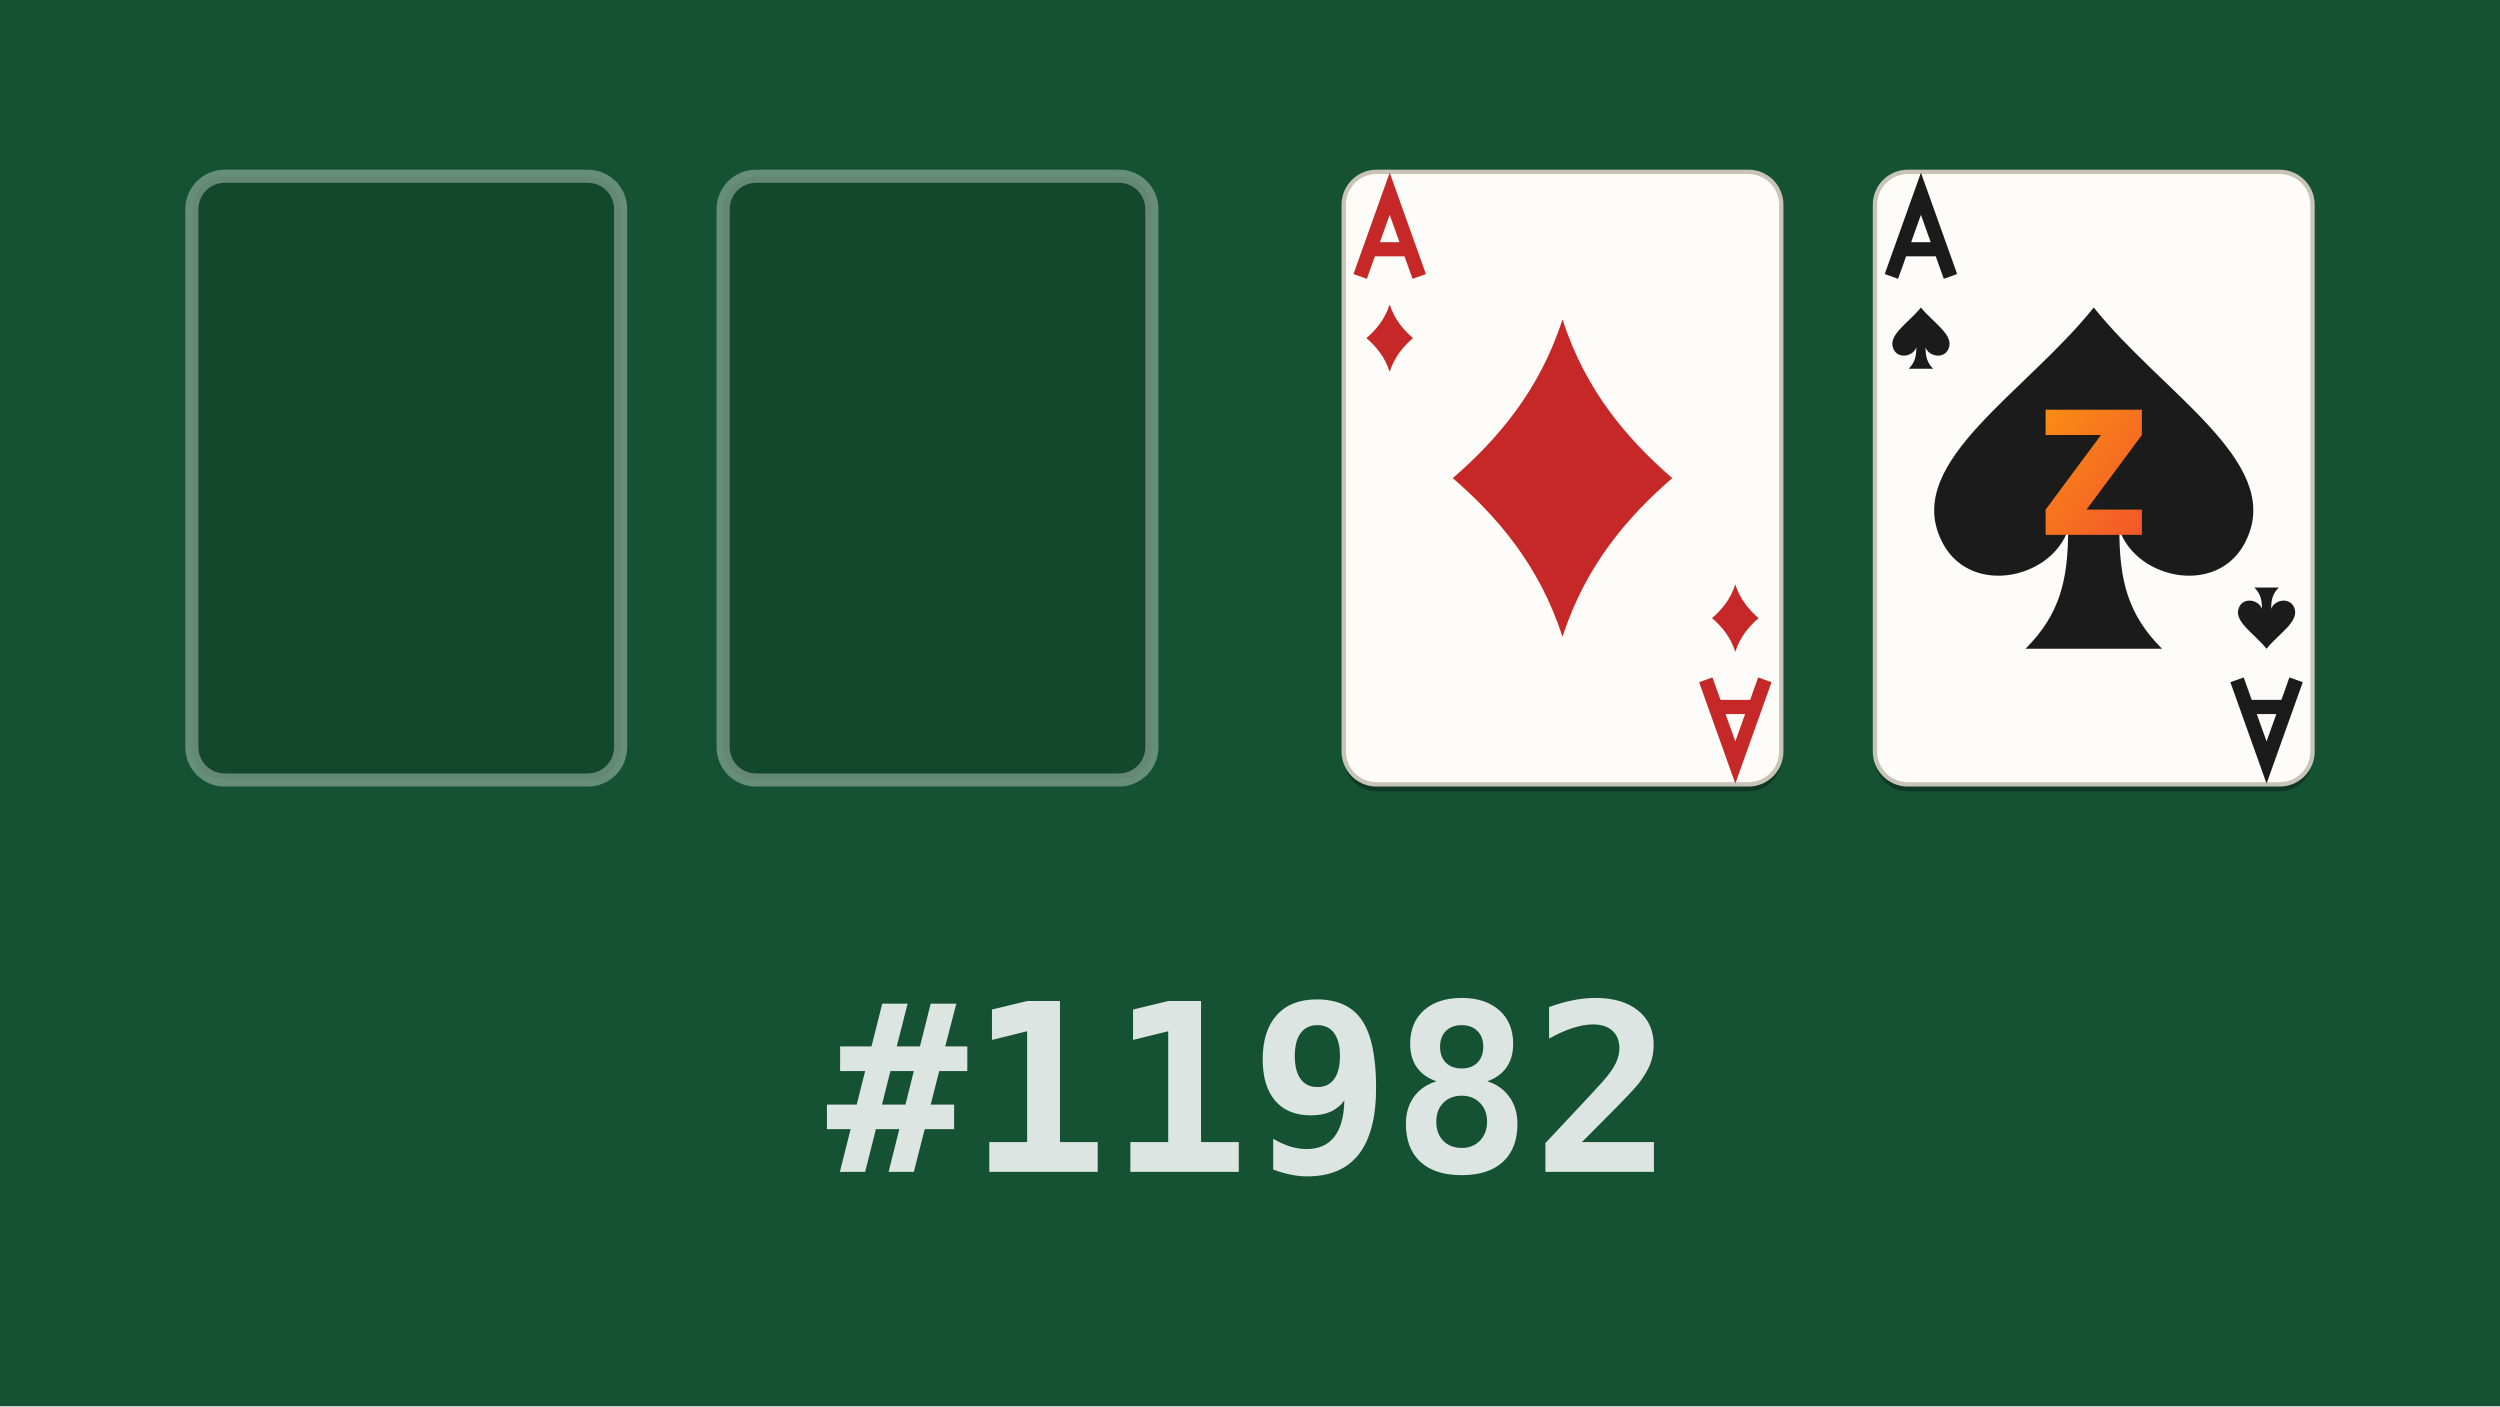
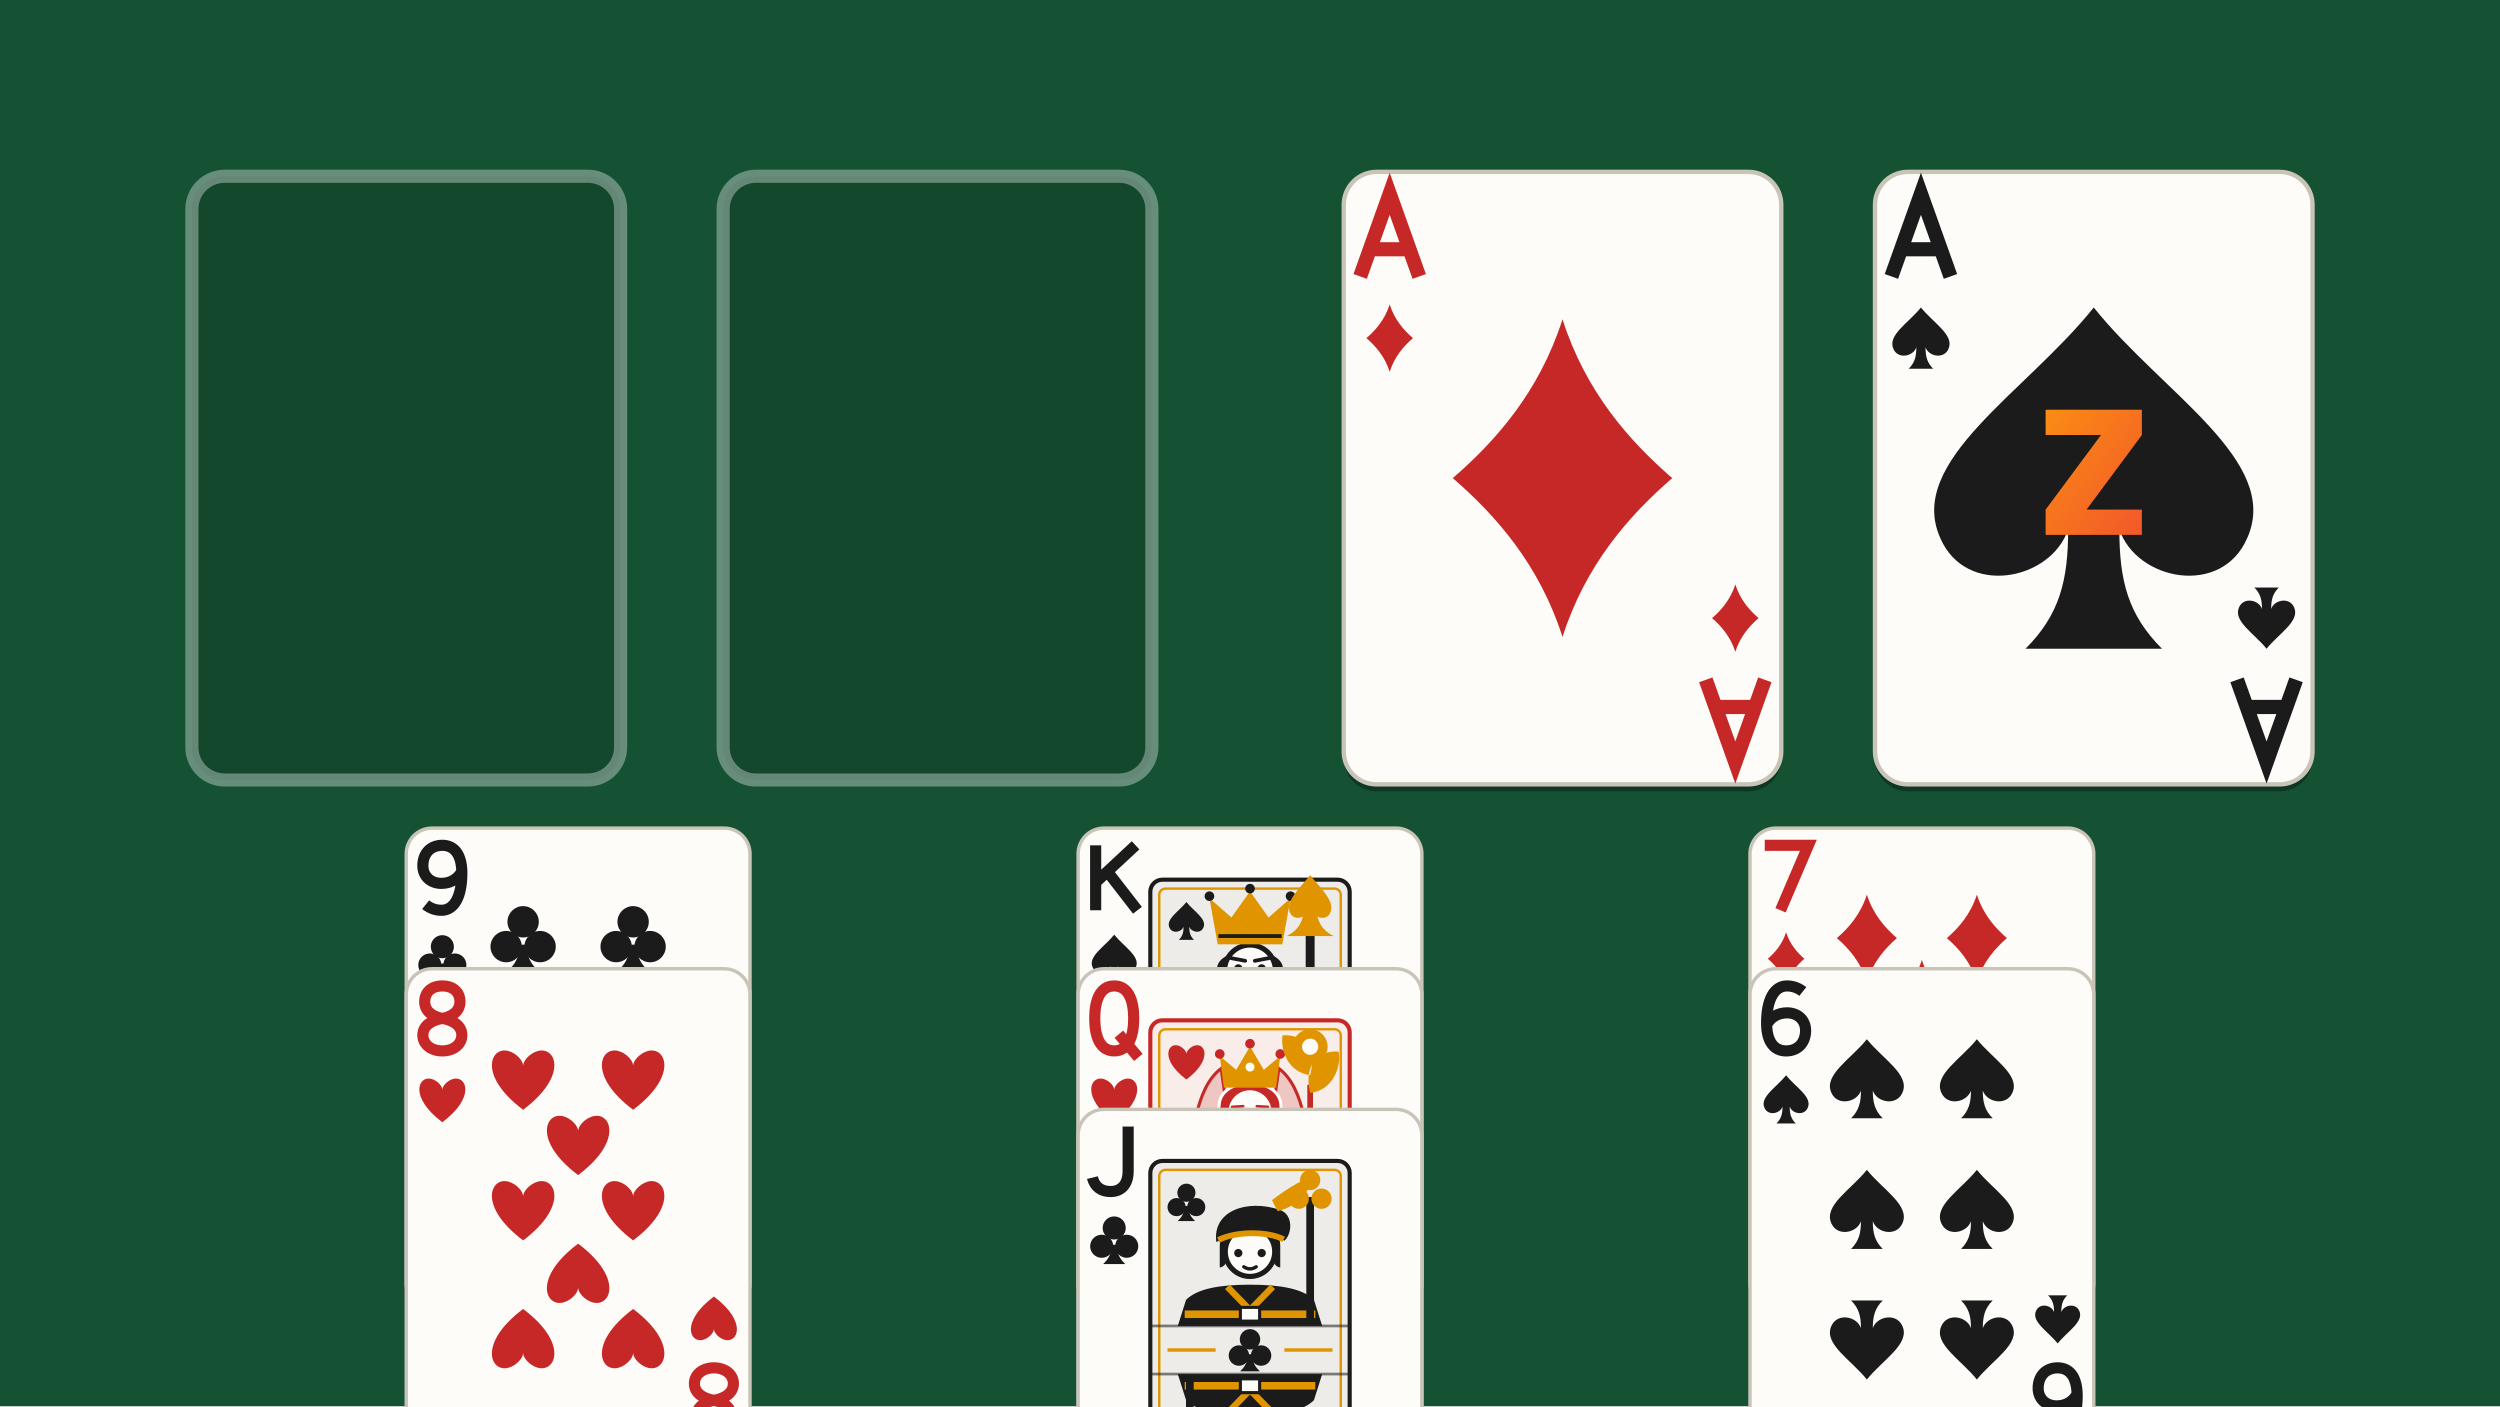
<svg xmlns="http://www.w3.org/2000/svg" width="320" height="180" viewBox="0 0 320 180">
  <defs>
    <symbol id="zc-s-1" overflow="visible">
      <path d="M0-11C1.6-6 4.6-2.6 7.6 0 4.6 2.6 1.6 6 0 11-1.6 6-4.6 2.6-7.6 0-4.6-2.6-1.6-6 0-11z" />
    </symbol>
    <symbol id="zc-s-3" overflow="visible">
      <path d="M0-10C-4-5-11-1-9 3.5-7.5 7-2.5 6-1.5 3-1.5 6-2 8-4 10h8C2 8 1.5 6 1.5 3 2.5 6 7.5 7 9 3.5 11-1 4-5 0-10z" />
    </symbol>
    <linearGradient id="zc-g-mark" x1="0" y1="0" x2="1" y2="1">
      <stop offset="0" stop-color="#fb8c14" />
      <stop offset="1" stop-color="#f2582a" />
    </linearGradient>
+     <symbol id="zc-s-0" overflow="visible">
+       <circle cy="-5" r="4.8" />
+       <circle cx="-5.2" cy="2.6" r="4.8" />
+       <circle cx="5.2" cy="2.6" r="4.8" />
+       <path d="M-1.3 2C-1 6-2.6 8-4.6 10h9.2C2.6 8 1 6 1.3 2z" />
+     </symbol>
+     <symbol id="zc-s-2" overflow="visible">
+       <path d="M0 9.5C-14-1-10-10-4.5-8.5-2-7.8 0-5.5 0-4 0-5.5 2-7.8 4.5-8.5 10-10 14-1 0 9.5z" />
+     </symbol>
  </defs>
  <rect width="320" height="180" fill="#155233" />
  <g transform="translate(24 22) scale(0.56)">
    <rect x="1" y="1" width="98" height="138" rx="7.5" fill="rgba(0,0,0,0.12)" stroke="rgba(255,255,255,0.35)" stroke-width="3" />
  </g>
  <g transform="translate(92 22) scale(0.56)">
    <rect x="1" y="1" width="98" height="138" rx="7.5" fill="rgba(0,0,0,0.12)" stroke="rgba(255,255,255,0.35)" stroke-width="3" />
  </g>
  <g transform="translate(172 22) scale(0.56)" style="color:#c62828">
    <rect y="1.6" width="100" height="140" rx="7.5" fill="rgba(0,0,0,0.32)" />
    <rect width="100" height="140" rx="7.5" fill="#fdfcf8" stroke="#c9c4b8" />
    <svg width="100" height="140" viewBox="0 0 100 140" fill="currentColor" aria-hidden="true">
      <g class="zc-idx-std">
        <path transform="translate(3.75 5) scale(1.35)" d="M0 14 5 0 10 14M2.2 9.4H7.8" fill="none" stroke="currentColor" stroke-width="2.4" stroke-linejoin="miter" stroke-miterlimit="6" />
        <g transform="translate(10.5 38) scale(0.7)">
          <use href="#zc-s-1" />
        </g>
      </g>
      <g class="zc-idx-std" transform="rotate(180 50 70)">
        <path transform="translate(3.75 5) scale(1.35)" d="M0 14 5 0 10 14M2.2 9.4H7.8" fill="none" stroke="currentColor" stroke-width="2.4" stroke-linejoin="miter" stroke-miterlimit="6" />
        <g transform="translate(10.5 38) scale(0.7)">
          <use href="#zc-s-1" />
        </g>
      </g>
      <g class="zc-idx-row" display="none">
        <path transform="translate(4 5) scale(2.1)" d="M0 14 5 0 10 14M2.2 9.4H7.8" fill="none" stroke="currentColor" stroke-width="2.4" stroke-linejoin="miter" stroke-miterlimit="6" />
        <g transform="translate(60 21) scale(1.25)">
          <use href="#zc-s-1" />
        </g>
      </g>
      <g class="zc-big">
        <g transform="translate(50 70) scale(3.3)">
          <use href="#zc-s-1" />
        </g>
      </g>
      <g class="zc-small" display="none">
        <g transform="translate(50 92) scale(3.1)">
          <use href="#zc-s-1" />
        </g>
      </g>
    </svg>
  </g>
  <g transform="translate(240 22) scale(0.56)" style="color:#1b1b1b">
    <rect y="1.6" width="100" height="140" rx="7.5" fill="rgba(0,0,0,0.32)" />
    <rect width="100" height="140" rx="7.5" fill="#fdfcf8" stroke="#c9c4b8" />
    <svg width="100" height="140" viewBox="0 0 100 140" fill="currentColor" aria-hidden="true">
      <g class="zc-idx-std">
        <path transform="translate(3.75 5) scale(1.35)" d="M0 14 5 0 10 14M2.2 9.4H7.8" fill="none" stroke="currentColor" stroke-width="2.4" stroke-linejoin="miter" stroke-miterlimit="6" />
        <g transform="translate(10.5 38) scale(0.7)">
          <use href="#zc-s-3" />
        </g>
      </g>
      <g class="zc-idx-std" transform="rotate(180 50 70)">
        <path transform="translate(3.75 5) scale(1.35)" d="M0 14 5 0 10 14M2.2 9.4H7.8" fill="none" stroke="currentColor" stroke-width="2.4" stroke-linejoin="miter" stroke-miterlimit="6" />
        <g transform="translate(10.5 38) scale(0.7)">
          <use href="#zc-s-3" />
        </g>
      </g>
      <g class="zc-idx-row" display="none">
        <path transform="translate(4 5) scale(2.1)" d="M0 14 5 0 10 14M2.2 9.4H7.8" fill="none" stroke="currentColor" stroke-width="2.4" stroke-linejoin="miter" stroke-miterlimit="6" />
        <g transform="translate(60 21) scale(1.25)">
          <use href="#zc-s-3" />
        </g>
      </g>
      <g class="zc-big">
        <g transform="translate(50 70) scale(3.9)">
          <use href="#zc-s-3" />
        </g>
        <path transform="translate(39 54.374) scale(0.55)" d="M0 0H40V10.5L17 41.5H40V52H0V41.5L23 10.5H0z" fill="url(#zc-g-mark)" />
      </g>
      <g class="zc-small" display="none">
        <g transform="translate(50 92) scale(3.1)">
          <use href="#zc-s-3" />
        </g>
        <path transform="translate(41.2 79.56) scale(0.44)" d="M0 0H40V10.5L17 41.5H40V52H0V41.5L23 10.5H0z" fill="url(#zc-g-mark)" />
      </g>
    </svg>
  </g>
-   <text x="160" y="150" font-size="30" font-weight="700" text-anchor="middle" fill="rgba(255,255,255,0.85)" font-family="ui-monospace,Menlo,monospace">#11982</text>
+   <g transform="translate(52 106) scale(0.44)" style="color:#1b1b1b">
+     <rect y="1.6" width="100" height="140" rx="7.5" fill="rgba(0,0,0,0.32)" />
+     <rect width="100" height="140" rx="7.5" fill="#fdfcf8" stroke="#c9c4b8" />
+     <svg width="100" height="140" viewBox="0 0 100 140" fill="currentColor" aria-hidden="true">
+       <g class="zc-idx-std">
+         <path transform="translate(3.75 5) rotate(180 6.75 9.45) scale(1.35)" d="M8.6 1.2C7.6.4 6.4 0 5.2 0 2.4 0 .8 3 .8 8 .8 12 2.4 14 5 14 7.6 14 9.2 12.2 9.2 9.6 9.2 7.4 7.6 5.8 5.2 5.8 3.2 5.8 1.6 6.8.8 8.4" fill="none" stroke="currentColor" stroke-width="2.4" stroke-linejoin="miter" stroke-miterlimit="6" />
+         <g transform="translate(10.5 38) scale(0.7)">
+           <use href="#zc-s-0" />
+         </g>
+       </g>
+       <g class="zc-idx-std" transform="rotate(180 50 70)">
+         <path transform="translate(3.75 5) rotate(180 6.75 9.45) scale(1.35)" d="M8.6 1.2C7.6.4 6.4 0 5.2 0 2.4 0 .8 3 .8 8 .8 12 2.4 14 5 14 7.6 14 9.2 12.2 9.2 9.6 9.2 7.4 7.6 5.8 5.2 5.8 3.2 5.8 1.6 6.8.8 8.4" fill="none" stroke="currentColor" stroke-width="2.4" stroke-linejoin="miter" stroke-miterlimit="6" />
+         <g transform="translate(10.5 38) scale(0.7)">
+           <use href="#zc-s-0" />
+         </g>
+       </g>
+       <g class="zc-idx-row" display="none">
+         <path transform="translate(4 5) rotate(180 10.5 14.7) scale(2.1)" d="M8.6 1.2C7.6.4 6.4 0 5.2 0 2.4 0 .8 3 .8 8 .8 12 2.4 14 5 14 7.6 14 9.2 12.2 9.2 9.6 9.2 7.4 7.6 5.8 5.2 5.8 3.2 5.8 1.6 6.8.8 8.4" fill="none" stroke="currentColor" stroke-width="2.4" stroke-linejoin="miter" stroke-miterlimit="6" />
+         <g transform="translate(60 21) scale(1.25)">
+           <use href="#zc-s-0" />
+         </g>
+       </g>
+       <g class="zc-big">
+         <g transform="translate(34 32) scale(0.95)">
+           <use href="#zc-s-0" />
+         </g>
+         <g transform="translate(66 32) scale(0.95)">
+           <use href="#zc-s-0" />
+         </g>
+         <g transform="translate(34 57) scale(0.95)">
+           <use href="#zc-s-0" />
+         </g>
+         <g transform="translate(66 57) scale(0.95)">
+           <use href="#zc-s-0" />
+         </g>
+         <g transform="translate(34 83) rotate(180) scale(0.95)">
+           <use href="#zc-s-0" />
+         </g>
+         <g transform="translate(66 83) rotate(180) scale(0.95)">
+           <use href="#zc-s-0" />
+         </g>
+         <g transform="translate(34 108) rotate(180) scale(0.95)">
+           <use href="#zc-s-0" />
+         </g>
+         <g transform="translate(66 108) rotate(180) scale(0.95)">
+           <use href="#zc-s-0" />
+         </g>
+         <g transform="translate(50 70) scale(0.95)">
+           <use href="#zc-s-0" />
+         </g>
+       </g>
+       <g class="zc-small" display="none">
+         <g transform="translate(50 92) scale(3.1)">
+           <use href="#zc-s-0" />
+         </g>
+       </g>
+     </svg>
+   </g>
+   <g transform="translate(52 124) scale(0.44)" style="color:#c62828">
+     <rect y="1.6" width="100" height="140" rx="7.5" fill="rgba(0,0,0,0.32)" />
+     <rect width="100" height="140" rx="7.5" fill="#fdfcf8" stroke="#c9c4b8" />
+     <svg width="100" height="140" viewBox="0 0 100 140" fill="currentColor" aria-hidden="true">
+       <g class="zc-idx-std">
+         <path transform="translate(3.75 5) scale(1.35)" d="M5 0C2.6 0 1.2 1.4 1.2 3.4 1.2 5.4 2.8 6.6 5 7 7.4 7.4 9.2 8.6 9.2 10.6 9.2 12.6 7.4 14 5 14 2.6 14 .8 12.6.8 10.6.8 8.6 2.6 7.4 5 7 7.2 6.6 8.8 5.4 8.8 3.4 8.8 1.4 7.4 0 5 0z" fill="none" stroke="currentColor" stroke-width="2.4" stroke-linejoin="miter" stroke-miterlimit="6" />
+         <g transform="translate(10.5 38) scale(0.7)">
+           <use href="#zc-s-2" />
+         </g>
+       </g>
+       <g class="zc-idx-std" transform="rotate(180 50 70)">
+         <path transform="translate(3.75 5) scale(1.35)" d="M5 0C2.6 0 1.2 1.4 1.2 3.4 1.2 5.4 2.8 6.6 5 7 7.4 7.4 9.2 8.6 9.2 10.6 9.2 12.6 7.4 14 5 14 2.6 14 .8 12.6.8 10.6.8 8.6 2.6 7.4 5 7 7.2 6.6 8.8 5.4 8.8 3.4 8.8 1.4 7.4 0 5 0z" fill="none" stroke="currentColor" stroke-width="2.4" stroke-linejoin="miter" stroke-miterlimit="6" />
+         <g transform="translate(10.5 38) scale(0.7)">
+           <use href="#zc-s-2" />
+         </g>
+       </g>
+       <g class="zc-idx-row" display="none">
+         <path transform="translate(4 5) scale(2.1)" d="M5 0C2.6 0 1.2 1.4 1.2 3.4 1.2 5.4 2.8 6.6 5 7 7.4 7.4 9.2 8.6 9.2 10.6 9.2 12.6 7.4 14 5 14 2.6 14 .8 12.6.8 10.6.8 8.6 2.6 7.4 5 7 7.2 6.6 8.8 5.4 8.8 3.4 8.8 1.4 7.4 0 5 0z" fill="none" stroke="currentColor" stroke-width="2.4" stroke-linejoin="miter" stroke-miterlimit="6" />
+         <g transform="translate(60 21) scale(1.25)">
+           <use href="#zc-s-2" />
+         </g>
+       </g>
+       <g class="zc-big">
+         <g transform="translate(34 32) scale(0.95)">
+           <use href="#zc-s-2" />
+         </g>
+         <g transform="translate(66 32) scale(0.95)">
+           <use href="#zc-s-2" />
+         </g>
+         <g transform="translate(34 70) scale(0.95)">
+           <use href="#zc-s-2" />
+         </g>
+         <g transform="translate(66 70) scale(0.95)">
+           <use href="#zc-s-2" />
+         </g>
+         <g transform="translate(34 108) rotate(180) scale(0.95)">
+           <use href="#zc-s-2" />
+         </g>
+         <g transform="translate(66 108) rotate(180) scale(0.95)">
+           <use href="#zc-s-2" />
+         </g>
+         <g transform="translate(50 51) scale(0.95)">
+           <use href="#zc-s-2" />
+         </g>
+         <g transform="translate(50 89) rotate(180) scale(0.95)">
+           <use href="#zc-s-2" />
+         </g>
+       </g>
+       <g class="zc-small" display="none">
+         <g transform="translate(50 92) scale(3.1)">
+           <use href="#zc-s-2" />
+         </g>
+       </g>
+     </svg>
+   </g>
+   <g transform="translate(138 106) scale(0.44)" style="color:#1b1b1b">
+     <rect y="1.6" width="100" height="140" rx="7.5" fill="rgba(0,0,0,0.32)" />
+     <rect width="100" height="140" rx="7.5" fill="#fdfcf8" stroke="#c9c4b8" />
+     <svg width="100" height="140" viewBox="0 0 100 140" fill="currentColor" aria-hidden="true">
+       <g class="zc-idx-std">
+         <path transform="translate(3.75 5) scale(1.35)" d="M1 0V14M9.6 0 1 8M3.8 6 10 14" fill="none" stroke="currentColor" stroke-width="2.4" stroke-linejoin="miter" stroke-miterlimit="6" />
+         <g transform="translate(10.5 38) scale(0.7)">
+           <use href="#zc-s-3" />
+         </g>
+       </g>
+       <g class="zc-idx-std" transform="rotate(180 50 70)">
+         <path transform="translate(3.75 5) scale(1.35)" d="M1 0V14M9.6 0 1 8M3.8 6 10 14" fill="none" stroke="currentColor" stroke-width="2.4" stroke-linejoin="miter" stroke-miterlimit="6" />
+         <g transform="translate(10.5 38) scale(0.7)">
+           <use href="#zc-s-3" />
+         </g>
+       </g>
+       <g class="zc-idx-row" display="none">
+         <path transform="translate(4 5) scale(2.1)" d="M1 0V14M9.6 0 1 8M3.8 6 10 14" fill="none" stroke="currentColor" stroke-width="2.4" stroke-linejoin="miter" stroke-miterlimit="6" />
+         <g transform="translate(60 21) scale(1.25)">
+           <use href="#zc-s-3" />
+         </g>
+       </g>
+       <g class="zc-big">
+         <rect x="21" y="15" width="58" height="110" rx="3.5" fill="currentColor" fill-opacity="0.07" stroke="currentColor" stroke-width="1.2" />
+         <rect class="zc-fine" x="23.6" y="17.6" width="52.8" height="104.8" rx="1.8" fill="none" stroke="#e09400" stroke-width="0.7" />
+         <path d="M21 63H79" stroke="currentColor" stroke-width="0.8" opacity="0.55" />
+         <path d="M21 77H79" stroke="currentColor" stroke-width="0.8" opacity="0.55" />
+         <path d="M26 70H40M60 70H74" stroke="#e09400" stroke-width="1" />
+         <g transform="translate(50 70) scale(0.62)">
+           <use href="#zc-s-3" />
+         </g>
+         <g>
+           <path d="M24.6 63 27.6 55C32 51.2 41 50 50 50S68 51.2 72.4 55L75.4 63z" />
+           <path d="M28 59C36 53 45 54.6 50 58.6 55 54.6 64 53 72 59L73.4 63H26.6z" fill="#fdfcf8" stroke="currentColor" stroke-width="1.1" />
+           <g fill="currentColor">
+             <circle cx="33" cy="59.4" r="1.1" />
+             <circle cx="39" cy="57.2" r="1.1" />
+             <circle cx="61" cy="57.2" r="1.1" />
+             <circle cx="67" cy="59.4" r="1.1" />
+           </g>
+           <path d="M40.4 41C40.4 34 59.6 34 59.6 41V48H40.4z" />
+           <circle cx="50" cy="41.4" r="7.4" fill="#fdfcf8" stroke="currentColor" stroke-width="1.5" />
+           <path d="M42 43C41 52.8 45 58 50 58.8S59 52.8 58 43C56.6 46.4 53.6 48 50 48S43.4 46.4 42 43z" stroke="#fdfcf8" stroke-width="0.9" stroke-linejoin="round" />
+           <path d="M44 46.4Q47 44.6 50 46.4Q53 44.6 56 46.4Q53.4 49.2 50 47.8Q46.6 49.2 44 46.4z" stroke="#fdfcf8" stroke-width="0.9" stroke-linejoin="round" />
+           <circle cx="46.6" cy="40.8" r="1.2" />
+           <circle cx="53.4" cy="40.8" r="1.2" />
+           <path d="M44.4 37.8 48.6 38.6M55.6 37.8 51.4 38.6" fill="none" stroke="currentColor" stroke-linecap="round" stroke-width="1.1" />
+           <path d="M40.6 33.8 38.2 20.4 44.6 26 50 18.4 55.4 26 61.8 20.4 59.4 33.8z" fill="#e09400" />
+           <path d="M40.8 31.4H59.2" stroke="currentColor" stroke-width="1.1" fill="none" />
+           <g class="zc-fine">
+             <circle cx="38.2" cy="19.8" r="1.4" />
+             <circle cx="50" cy="17.6" r="1.4" />
+             <circle cx="61.8" cy="19.8" r="1.4" />
+           </g>
+           <g transform="translate(67.5 61.5) scale(1.18) translate(-70 -61.5)">
+             <path d="M70 61.5V34" stroke="currentColor" stroke-width="2.2" fill="none" />
+             <path d="M70 21C66.8 24.8 64.8 26.8 64.8 29 64.8 31.2 66.6 32 68.2 31.2 67.6 33.6 66.2 35 64.2 36H75.8C73.8 35 72.4 33.6 71.8 31.2 73.4 32 75.2 31.2 75.2 29 75.2 26.8 73.2 24.8 70 21z" fill="#e09400" />
+           </g>
+           <g transform="translate(31.5 27) scale(0.55)">
+             <use href="#zc-s-3" />
+           </g>
+         </g>
+         <g transform="rotate(180 50 70)">
+           <path d="M24.6 63 27.6 55C32 51.2 41 50 50 50S68 51.2 72.4 55L75.4 63z" />
+           <path d="M28 59C36 53 45 54.6 50 58.6 55 54.6 64 53 72 59L73.4 63H26.6z" fill="#fdfcf8" stroke="currentColor" stroke-width="1.1" />
+           <g fill="currentColor">
+             <circle cx="33" cy="59.4" r="1.1" />
+             <circle cx="39" cy="57.2" r="1.1" />
+             <circle cx="61" cy="57.2" r="1.1" />
+             <circle cx="67" cy="59.4" r="1.1" />
+           </g>
+           <path d="M40.4 41C40.4 34 59.6 34 59.6 41V48H40.4z" />
+           <circle cx="50" cy="41.4" r="7.4" fill="#fdfcf8" stroke="currentColor" stroke-width="1.5" />
+           <path d="M42 43C41 52.8 45 58 50 58.8S59 52.8 58 43C56.6 46.4 53.6 48 50 48S43.4 46.4 42 43z" stroke="#fdfcf8" stroke-width="0.9" stroke-linejoin="round" />
+           <path d="M44 46.4Q47 44.6 50 46.4Q53 44.6 56 46.4Q53.4 49.2 50 47.8Q46.6 49.2 44 46.4z" stroke="#fdfcf8" stroke-width="0.9" stroke-linejoin="round" />
+           <circle cx="46.6" cy="40.8" r="1.2" />
+           <circle cx="53.4" cy="40.8" r="1.2" />
+           <path d="M44.4 37.8 48.6 38.6M55.6 37.8 51.4 38.6" fill="none" stroke="currentColor" stroke-linecap="round" stroke-width="1.1" />
+           <path d="M40.6 33.8 38.2 20.4 44.6 26 50 18.4 55.4 26 61.8 20.4 59.4 33.8z" fill="#e09400" />
+           <path d="M40.8 31.4H59.2" stroke="currentColor" stroke-width="1.1" fill="none" />
+           <g class="zc-fine">
+             <circle cx="38.2" cy="19.8" r="1.4" />
+             <circle cx="50" cy="17.6" r="1.4" />
+             <circle cx="61.8" cy="19.8" r="1.4" />
+           </g>
+           <g transform="translate(67.5 61.5) scale(1.18) translate(-70 -61.5)">
+             <path d="M70 61.5V34" stroke="currentColor" stroke-width="2.2" fill="none" />
+             <path d="M70 21C66.8 24.8 64.8 26.8 64.8 29 64.8 31.2 66.6 32 68.2 31.2 67.6 33.6 66.2 35 64.2 36H75.8C73.8 35 72.4 33.6 71.8 31.2 73.4 32 75.2 31.2 75.2 29 75.2 26.8 73.2 24.8 70 21z" fill="#e09400" />
+           </g>
+           <g transform="translate(31.5 27) scale(0.55)">
+             <use href="#zc-s-3" />
+           </g>
+         </g>
+       </g>
+       <g class="zc-small" display="none" transform="translate(50 128) scale(1.55) translate(-50 -63)">
+         <path d="M24.6 63 27.6 55C32 51.2 41 50 50 50S68 51.2 72.4 55L75.4 63z" />
+         <path d="M28 59C36 53 45 54.6 50 58.6 55 54.6 64 53 72 59L73.4 63H26.6z" fill="#fdfcf8" stroke="currentColor" stroke-width="1.1" />
+         <path d="M40.4 41C40.4 34 59.6 34 59.6 41V48H40.4z" />
+         <circle cx="50" cy="41.4" r="7.4" fill="#fdfcf8" stroke="currentColor" stroke-width="1.5" />
+         <path d="M42 43C41 52.8 45 58 50 58.8S59 52.8 58 43C56.6 46.4 53.6 48 50 48S43.4 46.4 42 43z" stroke="#fdfcf8" stroke-width="0.9" stroke-linejoin="round" />
+         <path d="M44 46.4Q47 44.6 50 46.4Q53 44.6 56 46.4Q53.4 49.2 50 47.8Q46.6 49.2 44 46.4z" stroke="#fdfcf8" stroke-width="0.9" stroke-linejoin="round" />
+         <circle cx="46.6" cy="40.8" r="1.2" />
+         <circle cx="53.4" cy="40.8" r="1.2" />
+         <path d="M44.4 37.8 48.6 38.6M55.6 37.8 51.4 38.6" fill="none" stroke="currentColor" stroke-linecap="round" stroke-width="1.1" />
+         <path d="M40.6 33.8 38.2 20.4 44.6 26 50 18.4 55.4 26 61.8 20.4 59.4 33.8z" fill="#e09400" />
+         <path d="M40.8 31.4H59.2" stroke="currentColor" stroke-width="1.1" fill="none" />
+         <g class="zc-fine">
+           <circle cx="38.2" cy="19.8" r="1.4" />
+           <circle cx="50" cy="17.6" r="1.4" />
+           <circle cx="61.8" cy="19.8" r="1.4" />
+         </g>
+       </g>
+     </svg>
+   </g>
+   <g transform="translate(138 124) scale(0.44)" style="color:#c62828">
+     <rect y="1.6" width="100" height="140" rx="7.5" fill="rgba(0,0,0,0.32)" />
+     <rect width="100" height="140" rx="7.5" fill="#fdfcf8" stroke="#c9c4b8" />
+     <svg width="100" height="140" viewBox="0 0 100 140" fill="currentColor" aria-hidden="true">
+       <g class="zc-idx-std">
+         <path transform="translate(3.75 5) scale(1.35)" d="M5 0C2 0 .8 3 .8 7S2 14 5 14 9.2 11 9.2 7 8 0 5 0zM6 10.4 10.2 15.4" fill="none" stroke="currentColor" stroke-width="2.4" stroke-linejoin="miter" stroke-miterlimit="6" />
+         <g transform="translate(10.5 38) scale(0.7)">
+           <use href="#zc-s-2" />
+         </g>
+       </g>
+       <g class="zc-idx-std" transform="rotate(180 50 70)">
+         <path transform="translate(3.75 5) scale(1.35)" d="M5 0C2 0 .8 3 .8 7S2 14 5 14 9.2 11 9.2 7 8 0 5 0zM6 10.4 10.2 15.4" fill="none" stroke="currentColor" stroke-width="2.4" stroke-linejoin="miter" stroke-miterlimit="6" />
+         <g transform="translate(10.5 38) scale(0.7)">
+           <use href="#zc-s-2" />
+         </g>
+       </g>
+       <g class="zc-idx-row" display="none">
+         <path transform="translate(4 5) scale(2.1)" d="M5 0C2 0 .8 3 .8 7S2 14 5 14 9.2 11 9.2 7 8 0 5 0zM6 10.4 10.2 15.4" fill="none" stroke="currentColor" stroke-width="2.4" stroke-linejoin="miter" stroke-miterlimit="6" />
+         <g transform="translate(60 21) scale(1.25)">
+           <use href="#zc-s-2" />
+         </g>
+       </g>
+       <g class="zc-big">
+         <rect x="21" y="15" width="58" height="110" rx="3.5" fill="currentColor" fill-opacity="0.07" stroke="currentColor" stroke-width="1.2" />
+         <rect class="zc-fine" x="23.6" y="17.6" width="52.8" height="104.8" rx="1.8" fill="none" stroke="#e09400" stroke-width="0.7" />
+         <path d="M21 63H79" stroke="currentColor" stroke-width="0.8" opacity="0.55" />
+         <path d="M21 77H79" stroke="currentColor" stroke-width="0.8" opacity="0.55" />
+         <path d="M26 70H40M60 70H74" stroke="#e09400" stroke-width="1" />
+         <g transform="translate(50 70) scale(0.62)">
+           <use href="#zc-s-2" />
+         </g>
+         <g>
+           <path d="M41.6 29C33.8 35 33.4 49 31 63H40.4C41 55 41.4 44 42.6 36z" fill="currentColor" fill-opacity="0.2" stroke="currentColor" stroke-width="0.9" />
+           <path d="M58.4 29C66.2 35 66.6 49 69 63H59.6C59 55 58.6 44 57.4 36z" fill="currentColor" fill-opacity="0.2" stroke="currentColor" stroke-width="0.9" />
+           <path d="M31 63 33.4 56C37 52.4 43 51.4 50 51.4S63 52.4 66.6 56L69 63z" />
+           <path d="M41 40C41 31 59 31 59 40C60.6 47 60.4 54 58.4 58.4L55.6 55.6C56.6 51 56.4 47.2 56.8 44.6H43.2C43.6 47.2 43.4 51 44.4 55.6L41.6 58.4C39.6 54 39.4 47 41 40z" stroke="#fdfcf8" stroke-width="0.9" stroke-linejoin="round" />
+           <circle cx="50" cy="41.6" r="7" fill="#fdfcf8" stroke="currentColor" stroke-width="1.5" />
+           <path d="M42.4 34.6 41.2 25.4 46 29.4 50 22.6 54 29.4 58.8 25.4 57.6 34.6z" fill="#e09400" />
+           <circle cx="50" cy="28.6" r="1.3" fill="#fdfcf8" />
+           <g class="zc-fine">
+             <circle cx="41.2" cy="24.8" r="1.4" />
+             <circle cx="58.8" cy="24.8" r="1.4" />
+             <circle cx="50" cy="21.8" r="1.4" />
+           </g>
+           <circle cx="46.6" cy="42" r="1.15" />
+           <circle cx="53.4" cy="42" r="1.15" />
+           <path d="M44.8 40.2 48 40M52 40 55.2 40.2" fill="none" stroke="currentColor" stroke-linecap="round" stroke-width="0.8" />
+           <ellipse cx="50" cy="46.2" rx="1.9" ry="1" fill="#e09400" />
+           <path d="M43 53.2C44.6 61 55.4 61 57 53.2" fill="none" stroke="#e09400" stroke-width="1.8" />
+           <circle cx="46.2" cy="59.4" r="1.2" fill="#e09400" />
+           <circle cx="50" cy="60.6" r="1.3" fill="#e09400" />
+           <circle cx="53.8" cy="59.4" r="1.2" fill="#e09400" />
+           <g transform="translate(67.5 61.5) scale(1.18) translate(-70 -61.5)">
+             <path d="M70 61.5V38" stroke="currentColor" stroke-width="1.4" fill="none" />
+             <path d="M70 35.6C64.6 35 62.6 29.4 63.2 25.8 68.8 25.4 71.6 29.6 70 35.6zM70 40C75.6 39.4 77.8 33.4 77 29.8 71.6 29.4 68.4 33.6 70 40z" fill="#e09400" />
+             <circle cx="70" cy="28.6" r="4.3" fill="#e09400" />
+             <circle cx="70" cy="28.6" r="2" fill="#fdfcf8" />
+           </g>
+           <g transform="translate(31.5 27) scale(0.55)">
+             <use href="#zc-s-2" />
+           </g>
+         </g>
+         <g transform="rotate(180 50 70)">
+           <path d="M41.6 29C33.8 35 33.4 49 31 63H40.4C41 55 41.4 44 42.6 36z" fill="currentColor" fill-opacity="0.2" stroke="currentColor" stroke-width="0.9" />
+           <path d="M58.4 29C66.2 35 66.6 49 69 63H59.6C59 55 58.6 44 57.4 36z" fill="currentColor" fill-opacity="0.2" stroke="currentColor" stroke-width="0.9" />
+           <path d="M31 63 33.4 56C37 52.4 43 51.4 50 51.4S63 52.4 66.6 56L69 63z" />
+           <path d="M41 40C41 31 59 31 59 40C60.6 47 60.4 54 58.4 58.4L55.6 55.6C56.6 51 56.4 47.2 56.8 44.6H43.2C43.6 47.2 43.4 51 44.4 55.6L41.6 58.4C39.6 54 39.4 47 41 40z" stroke="#fdfcf8" stroke-width="0.9" stroke-linejoin="round" />
+           <circle cx="50" cy="41.6" r="7" fill="#fdfcf8" stroke="currentColor" stroke-width="1.5" />
+           <path d="M42.4 34.6 41.2 25.4 46 29.4 50 22.6 54 29.4 58.8 25.4 57.6 34.6z" fill="#e09400" />
+           <circle cx="50" cy="28.6" r="1.3" fill="#fdfcf8" />
+           <g class="zc-fine">
+             <circle cx="41.2" cy="24.8" r="1.4" />
+             <circle cx="58.8" cy="24.8" r="1.4" />
+             <circle cx="50" cy="21.8" r="1.4" />
+           </g>
+           <circle cx="46.6" cy="42" r="1.15" />
+           <circle cx="53.4" cy="42" r="1.15" />
+           <path d="M44.8 40.2 48 40M52 40 55.2 40.2" fill="none" stroke="currentColor" stroke-linecap="round" stroke-width="0.8" />
+           <ellipse cx="50" cy="46.2" rx="1.9" ry="1" fill="#e09400" />
+           <path d="M43 53.2C44.6 61 55.4 61 57 53.2" fill="none" stroke="#e09400" stroke-width="1.8" />
+           <circle cx="46.2" cy="59.4" r="1.2" fill="#e09400" />
+           <circle cx="50" cy="60.6" r="1.3" fill="#e09400" />
+           <circle cx="53.8" cy="59.4" r="1.2" fill="#e09400" />
+           <g transform="translate(67.5 61.5) scale(1.18) translate(-70 -61.5)">
+             <path d="M70 61.5V38" stroke="currentColor" stroke-width="1.4" fill="none" />
+             <path d="M70 35.6C64.6 35 62.6 29.4 63.2 25.8 68.8 25.4 71.6 29.6 70 35.6zM70 40C75.6 39.4 77.8 33.4 77 29.8 71.6 29.4 68.4 33.6 70 40z" fill="#e09400" />
+             <circle cx="70" cy="28.6" r="4.3" fill="#e09400" />
+             <circle cx="70" cy="28.6" r="2" fill="#fdfcf8" />
+           </g>
+           <g transform="translate(31.5 27) scale(0.55)">
+             <use href="#zc-s-2" />
+           </g>
+         </g>
+       </g>
+       <g class="zc-small" display="none" transform="translate(50 128) scale(1.55) translate(-50 -63)">
+         <path d="M41.6 29C33.8 35 33.4 49 31 63H40.4C41 55 41.4 44 42.6 36z" fill="currentColor" fill-opacity="0.2" stroke="currentColor" stroke-width="0.9" />
+         <path d="M58.4 29C66.2 35 66.6 49 69 63H59.6C59 55 58.6 44 57.4 36z" fill="currentColor" fill-opacity="0.2" stroke="currentColor" stroke-width="0.9" />
+         <path d="M31 63 33.4 56C37 52.4 43 51.4 50 51.4S63 52.4 66.6 56L69 63z" />
+         <path d="M41 40C41 31 59 31 59 40C60.6 47 60.4 54 58.4 58.4L55.6 55.6C56.6 51 56.4 47.2 56.8 44.6H43.2C43.6 47.2 43.4 51 44.4 55.6L41.6 58.4C39.6 54 39.4 47 41 40z" stroke="#fdfcf8" stroke-width="0.9" stroke-linejoin="round" />
+         <circle cx="50" cy="41.6" r="7" fill="#fdfcf8" stroke="currentColor" stroke-width="1.5" />
+         <path d="M42.4 34.6 41.2 25.4 46 29.4 50 22.6 54 29.4 58.8 25.4 57.6 34.6z" fill="#e09400" />
+         <circle cx="50" cy="28.6" r="1.3" fill="#fdfcf8" />
+         <g class="zc-fine">
+           <circle cx="41.2" cy="24.8" r="1.4" />
+           <circle cx="58.8" cy="24.8" r="1.4" />
+           <circle cx="50" cy="21.8" r="1.4" />
+         </g>
+         <circle cx="46.6" cy="42" r="1.15" />
+         <circle cx="53.4" cy="42" r="1.15" />
+         <path d="M44.8 40.2 48 40M52 40 55.2 40.2" fill="none" stroke="currentColor" stroke-linecap="round" stroke-width="0.8" />
+         <ellipse cx="50" cy="46.2" rx="1.9" ry="1" fill="#e09400" />
+         <path d="M43 53.2C44.6 61 55.4 61 57 53.2" fill="none" stroke="#e09400" stroke-width="1.8" />
+       </g>
+     </svg>
+   </g>
+   <g transform="translate(138 142) scale(0.44)" style="color:#1b1b1b">
+     <rect y="1.6" width="100" height="140" rx="7.5" fill="rgba(0,0,0,0.32)" />
+     <rect width="100" height="140" rx="7.5" fill="#fdfcf8" stroke="#c9c4b8" />
+     <svg width="100" height="140" viewBox="0 0 100 140" fill="currentColor" aria-hidden="true">
+       <g class="zc-idx-std">
+         <path transform="translate(3.75 5) scale(1.35)" d="M8 0V9.6C8 12.6 6.4 14 4.2 14 2.2 14 .8 13 .3 11" fill="none" stroke="currentColor" stroke-width="2.4" stroke-linejoin="miter" stroke-miterlimit="6" />
+         <g transform="translate(10.5 38) scale(0.7)">
+           <use href="#zc-s-0" />
+         </g>
+       </g>
+       <g class="zc-idx-std" transform="rotate(180 50 70)">
+         <path transform="translate(3.75 5) scale(1.35)" d="M8 0V9.6C8 12.6 6.4 14 4.2 14 2.2 14 .8 13 .3 11" fill="none" stroke="currentColor" stroke-width="2.4" stroke-linejoin="miter" stroke-miterlimit="6" />
+         <g transform="translate(10.5 38) scale(0.7)">
+           <use href="#zc-s-0" />
+         </g>
+       </g>
+       <g class="zc-idx-row" display="none">
+         <path transform="translate(4 5) scale(2.1)" d="M8 0V9.6C8 12.6 6.4 14 4.2 14 2.2 14 .8 13 .3 11" fill="none" stroke="currentColor" stroke-width="2.4" stroke-linejoin="miter" stroke-miterlimit="6" />
+         <g transform="translate(60 21) scale(1.25)">
+           <use href="#zc-s-0" />
+         </g>
+       </g>
+       <g class="zc-big">
+         <rect x="21" y="15" width="58" height="110" rx="3.5" fill="currentColor" fill-opacity="0.07" stroke="currentColor" stroke-width="1.2" />
+         <rect class="zc-fine" x="23.6" y="17.6" width="52.8" height="104.8" rx="1.8" fill="none" stroke="#e09400" stroke-width="0.7" />
+         <path d="M21 63H79" stroke="currentColor" stroke-width="0.8" opacity="0.55" />
+         <path d="M21 77H79" stroke="currentColor" stroke-width="0.8" opacity="0.55" />
+         <path d="M26 70H40M60 70H74" stroke="#e09400" stroke-width="1" />
+         <g transform="translate(50 70) scale(0.62)">
+           <use href="#zc-s-0" />
+         </g>
+         <g>
+           <path d="M29 63 31.4 55.4C34.6 52.2 41 51 50 51S65.4 52.2 68.6 55.4L71 63z" />
+           <path d="M41.2 46V39.6C41.2 31 58.8 31 58.8 39.6V46C57.6 45.8 57 45 56.8 44H43.2C43 45 42.4 45.8 41.2 46z" />
+           <circle cx="50" cy="41.4" r="7.2" fill="#fdfcf8" stroke="currentColor" stroke-width="1.5" />
+           <path d="M40.2 38.6C39 29.6 49 26 58.6 29.2 62.8 30.6 62.2 36.4 60 38.2 55 35.4 46 35.4 40.2 38.6z" />
+           <path d="M40.8 38C46 35.4 55 35.4 59.8 37.8" fill="none" stroke="#e09400" stroke-width="1.7" />
+           <path d="M58 29.6C63.4 28.4 67.8 24 68.4 18.8 64.6 21.2 62.2 22 56.4 26.4z" fill="#e09400" />
+           <circle cx="46.6" cy="41.8" r="1.2" />
+           <circle cx="53.4" cy="41.8" r="1.2" />
+           <path d="M48.2 45.8Q50 47 51.8 45.8" fill="none" stroke="currentColor" stroke-linecap="round" stroke-width="1" />
+           <path d="M31 59.6H69" stroke="#e09400" stroke-width="2.2" />
+           <path d="M43.4 51.6 50 58.4 56.6 51.6" fill="none" stroke="#e09400" stroke-width="1.9" />
+           <rect x="47.2" y="57.6" width="5.6" height="4" fill="#fdfcf8" stroke="currentColor" stroke-width="0.9" />
+           <g transform="translate(67.5 61.5) scale(1.18) translate(-70 -61.5)">
+             <path d="M70 61.5V31" stroke="currentColor" stroke-width="1.9" fill="none" />
+             <path d="M70 24.3a2.5 2.5 0 1 1 0 5 2.5 2.5 0 1 1 0-5z" fill="#e09400" />
+             <path d="M67.2 28.9a2.5 2.5 0 1 1 0 5 2.5 2.5 0 1 1 0-5z" fill="#e09400" />
+             <path d="M72.8 28.9a2.5 2.5 0 1 1 0 5 2.5 2.5 0 1 1 0-5z" fill="#e09400" />
+           </g>
+           <g transform="translate(31.5 27) scale(0.55)">
+             <use href="#zc-s-0" />
+           </g>
+         </g>
+         <g transform="rotate(180 50 70)">
+           <path d="M29 63 31.4 55.4C34.6 52.2 41 51 50 51S65.4 52.2 68.6 55.4L71 63z" />
+           <path d="M41.2 46V39.6C41.2 31 58.8 31 58.8 39.6V46C57.6 45.8 57 45 56.8 44H43.2C43 45 42.4 45.8 41.2 46z" />
+           <circle cx="50" cy="41.4" r="7.2" fill="#fdfcf8" stroke="currentColor" stroke-width="1.5" />
+           <path d="M40.2 38.6C39 29.6 49 26 58.6 29.2 62.8 30.6 62.2 36.4 60 38.2 55 35.4 46 35.4 40.2 38.6z" />
+           <path d="M40.8 38C46 35.4 55 35.4 59.8 37.8" fill="none" stroke="#e09400" stroke-width="1.7" />
+           <path d="M58 29.6C63.4 28.4 67.8 24 68.4 18.8 64.6 21.2 62.2 22 56.4 26.4z" fill="#e09400" />
+           <circle cx="46.6" cy="41.8" r="1.2" />
+           <circle cx="53.4" cy="41.8" r="1.2" />
+           <path d="M48.2 45.8Q50 47 51.8 45.8" fill="none" stroke="currentColor" stroke-linecap="round" stroke-width="1" />
+           <path d="M31 59.6H69" stroke="#e09400" stroke-width="2.2" />
+           <path d="M43.4 51.6 50 58.4 56.6 51.6" fill="none" stroke="#e09400" stroke-width="1.9" />
+           <rect x="47.2" y="57.6" width="5.6" height="4" fill="#fdfcf8" stroke="currentColor" stroke-width="0.9" />
+           <g transform="translate(67.5 61.5) scale(1.18) translate(-70 -61.5)">
+             <path d="M70 61.5V31" stroke="currentColor" stroke-width="1.9" fill="none" />
+             <path d="M70 24.3a2.5 2.5 0 1 1 0 5 2.5 2.5 0 1 1 0-5z" fill="#e09400" />
+             <path d="M67.2 28.9a2.5 2.5 0 1 1 0 5 2.5 2.5 0 1 1 0-5z" fill="#e09400" />
+             <path d="M72.8 28.9a2.5 2.5 0 1 1 0 5 2.5 2.5 0 1 1 0-5z" fill="#e09400" />
+           </g>
+           <g transform="translate(31.5 27) scale(0.55)">
+             <use href="#zc-s-0" />
+           </g>
+         </g>
+       </g>
+       <g class="zc-small" display="none" transform="translate(50 128) scale(1.55) translate(-50 -63)">
+         <path d="M29 63 31.4 55.4C34.6 52.2 41 51 50 51S65.4 52.2 68.6 55.4L71 63z" />
+         <path d="M41.2 46V39.6C41.2 31 58.8 31 58.8 39.6V46C57.6 45.8 57 45 56.8 44H43.2C43 45 42.4 45.8 41.2 46z" />
+         <circle cx="50" cy="41.4" r="7.2" fill="#fdfcf8" stroke="currentColor" stroke-width="1.5" />
+         <path d="M40.2 38.6C39 29.6 49 26 58.6 29.2 62.8 30.6 62.2 36.4 60 38.2 55 35.4 46 35.4 40.2 38.6z" />
+         <path d="M40.8 38C46 35.4 55 35.4 59.8 37.8" fill="none" stroke="#e09400" stroke-width="1.7" />
+         <path d="M58 29.6C63.4 28.4 67.8 24 68.4 18.8 64.6 21.2 62.2 22 56.4 26.4z" fill="#e09400" />
+         <circle cx="46.6" cy="41.8" r="1.2" />
+         <circle cx="53.4" cy="41.8" r="1.2" />
+         <path d="M48.2 45.8Q50 47 51.8 45.8" fill="none" stroke="currentColor" stroke-linecap="round" stroke-width="1" />
+         <path d="M31 59.6H69" stroke="#e09400" stroke-width="2.2" />
+       </g>
+     </svg>
+   </g>
+   <g transform="translate(224 106) scale(0.44)" style="color:#c62828">
+     <rect y="1.6" width="100" height="140" rx="7.5" fill="rgba(0,0,0,0.32)" />
+     <rect width="100" height="140" rx="7.5" fill="#fdfcf8" stroke="#c9c4b8" />
+     <svg width="100" height="140" viewBox="0 0 100 140" fill="currentColor" aria-hidden="true">
+       <g class="zc-idx-std">
+         <path transform="translate(3.75 5) scale(1.35)" d="M.4 0H9.8L3.8 14" fill="none" stroke="currentColor" stroke-width="2.4" stroke-linejoin="miter" stroke-miterlimit="6" />
+         <g transform="translate(10.5 38) scale(0.7)">
+           <use href="#zc-s-1" />
+         </g>
+       </g>
+       <g class="zc-idx-std" transform="rotate(180 50 70)">
+         <path transform="translate(3.75 5) scale(1.35)" d="M.4 0H9.8L3.8 14" fill="none" stroke="currentColor" stroke-width="2.4" stroke-linejoin="miter" stroke-miterlimit="6" />
+         <g transform="translate(10.5 38) scale(0.7)">
+           <use href="#zc-s-1" />
+         </g>
+       </g>
+       <g class="zc-idx-row" display="none">
+         <path transform="translate(4 5) scale(2.1)" d="M.4 0H9.8L3.8 14" fill="none" stroke="currentColor" stroke-width="2.4" stroke-linejoin="miter" stroke-miterlimit="6" />
+         <g transform="translate(60 21) scale(1.25)">
+           <use href="#zc-s-1" />
+         </g>
+       </g>
+       <g class="zc-big">
+         <g transform="translate(34 32) scale(1.15)">
+           <use href="#zc-s-1" />
+         </g>
+         <g transform="translate(66 32) scale(1.15)">
+           <use href="#zc-s-1" />
+         </g>
+         <g transform="translate(34 70) scale(1.15)">
+           <use href="#zc-s-1" />
+         </g>
+         <g transform="translate(66 70) scale(1.15)">
+           <use href="#zc-s-1" />
+         </g>
+         <g transform="translate(34 108) rotate(180) scale(1.15)">
+           <use href="#zc-s-1" />
+         </g>
+         <g transform="translate(66 108) rotate(180) scale(1.15)">
+           <use href="#zc-s-1" />
+         </g>
+         <g transform="translate(50 51) scale(1.15)">
+           <use href="#zc-s-1" />
+         </g>
+       </g>
+       <g class="zc-small" display="none">
+         <g transform="translate(50 92) scale(3.1)">
+           <use href="#zc-s-1" />
+         </g>
+       </g>
+     </svg>
+   </g>
+   <g transform="translate(224 124) scale(0.44)" style="color:#1b1b1b">
+     <rect y="1.6" width="100" height="140" rx="7.5" fill="rgba(0,0,0,0.32)" />
+     <rect width="100" height="140" rx="7.5" fill="#fdfcf8" stroke="#c9c4b8" />
+     <svg width="100" height="140" viewBox="0 0 100 140" fill="currentColor" aria-hidden="true">
+       <g class="zc-idx-std">
+         <path transform="translate(3.75 5) scale(1.35)" d="M8.6 1.2C7.6.4 6.4 0 5.2 0 2.4 0 .8 3 .8 8 .8 12 2.4 14 5 14 7.6 14 9.2 12.2 9.2 9.6 9.2 7.4 7.6 5.8 5.2 5.8 3.2 5.8 1.6 6.8.8 8.4" fill="none" stroke="currentColor" stroke-width="2.4" stroke-linejoin="miter" stroke-miterlimit="6" />
+         <g transform="translate(10.5 38) scale(0.7)">
+           <use href="#zc-s-3" />
+         </g>
+       </g>
+       <g class="zc-idx-std" transform="rotate(180 50 70)">
+         <path transform="translate(3.75 5) scale(1.35)" d="M8.6 1.2C7.6.4 6.4 0 5.2 0 2.4 0 .8 3 .8 8 .8 12 2.4 14 5 14 7.6 14 9.2 12.2 9.2 9.6 9.2 7.4 7.6 5.8 5.2 5.8 3.2 5.8 1.6 6.8.8 8.4" fill="none" stroke="currentColor" stroke-width="2.4" stroke-linejoin="miter" stroke-miterlimit="6" />
+         <g transform="translate(10.5 38) scale(0.7)">
+           <use href="#zc-s-3" />
+         </g>
+       </g>
+       <g class="zc-idx-row" display="none">
+         <path transform="translate(4 5) scale(2.1)" d="M8.6 1.2C7.6.4 6.4 0 5.2 0 2.4 0 .8 3 .8 8 .8 12 2.4 14 5 14 7.6 14 9.2 12.2 9.2 9.6 9.2 7.4 7.6 5.8 5.2 5.8 3.2 5.8 1.6 6.8.8 8.4" fill="none" stroke="currentColor" stroke-width="2.4" stroke-linejoin="miter" stroke-miterlimit="6" />
+         <g transform="translate(60 21) scale(1.25)">
+           <use href="#zc-s-3" />
+         </g>
+       </g>
+       <g class="zc-big">
+         <g transform="translate(34 32) scale(1.15)">
+           <use href="#zc-s-3" />
+         </g>
+         <g transform="translate(66 32) scale(1.15)">
+           <use href="#zc-s-3" />
+         </g>
+         <g transform="translate(34 70) scale(1.15)">
+           <use href="#zc-s-3" />
+         </g>
+         <g transform="translate(66 70) scale(1.15)">
+           <use href="#zc-s-3" />
+         </g>
+         <g transform="translate(34 108) rotate(180) scale(1.15)">
+           <use href="#zc-s-3" />
+         </g>
+         <g transform="translate(66 108) rotate(180) scale(1.15)">
+           <use href="#zc-s-3" />
+         </g>
+       </g>
+       <g class="zc-small" display="none">
+         <g transform="translate(50 92) scale(3.1)">
+           <use href="#zc-s-3" />
+         </g>
+       </g>
+     </svg>
+   </g>
</svg>
